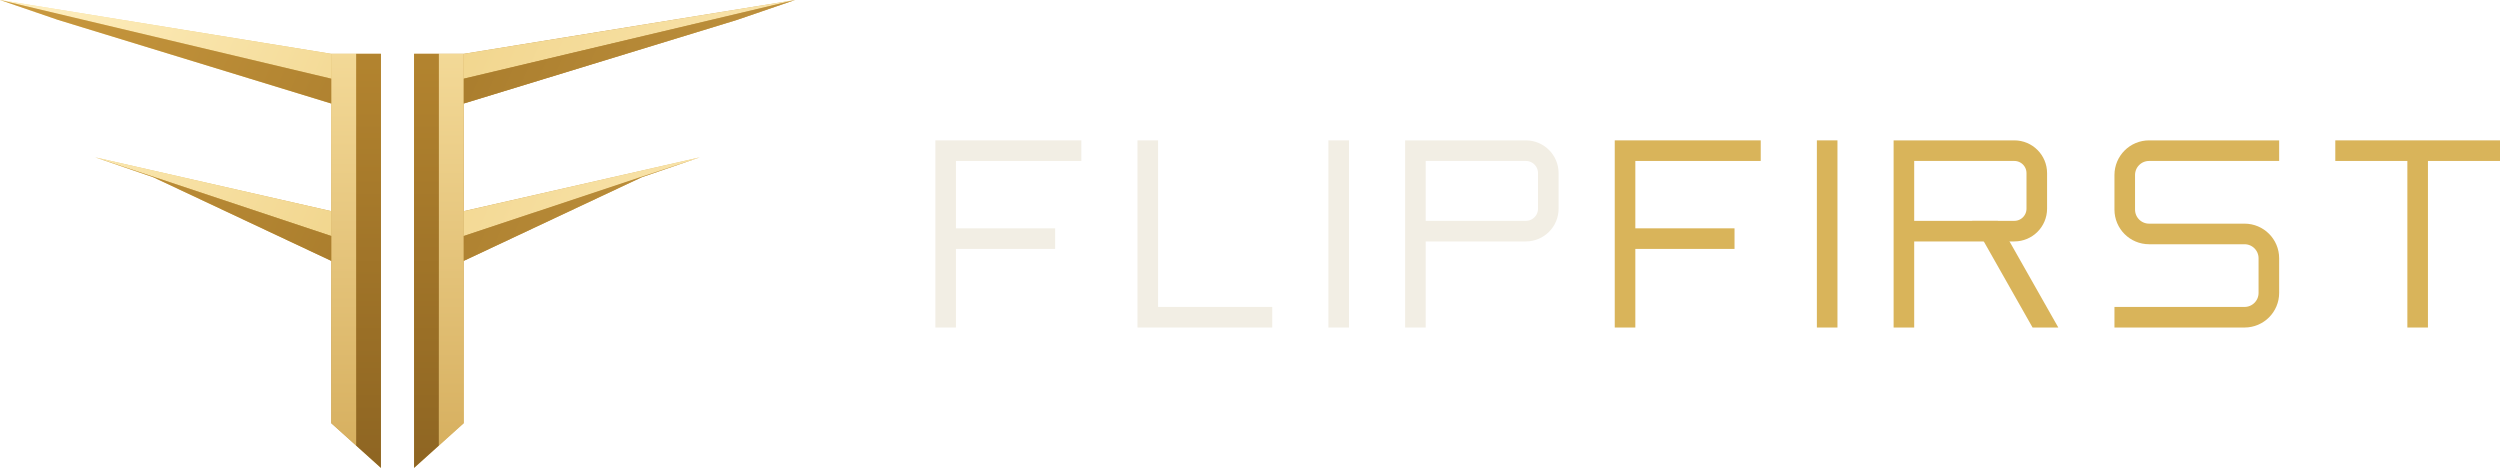
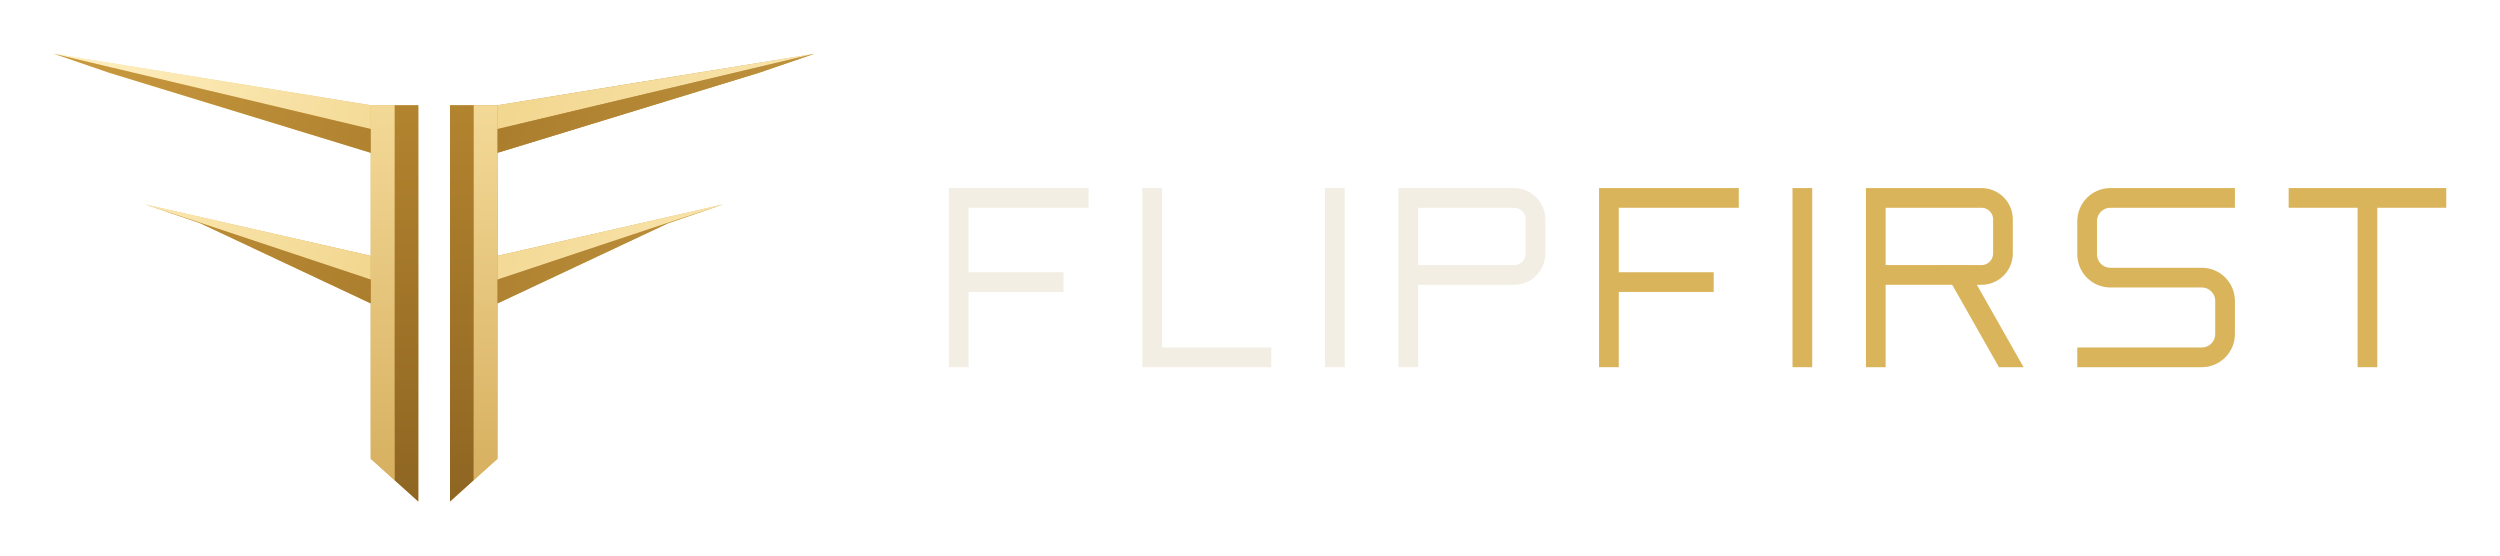
- <svg xmlns="http://www.w3.org/2000/svg" viewBox="0 0 534.31 100" width="534.31" height="100" role="img" aria-label="FlipFirst">
+ <svg xmlns="http://www.w3.org/2000/svg" viewBox="0 0 558.31 124" width="558.31" height="124" role="img" aria-label="FlipFirst">
  <defs>
    <linearGradient id="ff-foil" gradientUnits="userSpaceOnUse" x1="-80" y1="-20" x2="80" y2="110">
      <stop offset="0" stop-color="#F6E3A6" />
      <stop offset="0.28" stop-color="#E2BF6C" />
      <stop offset="0.52" stop-color="#B98A3A" />
      <stop offset="0.72" stop-color="#E7C97E" />
      <stop offset="1" stop-color="#C6984A" />
    </linearGradient>
    <linearGradient id="ff-hi" gradientUnits="userSpaceOnUse" x1="-90" y1="-20" x2="90" y2="60">
      <stop offset="0" stop-color="#FFF0C2" />
      <stop offset="0.5" stop-color="#F1D58C" />
      <stop offset="1" stop-color="#FCE9B6" />
    </linearGradient>
    <linearGradient id="ff-lo" gradientUnits="userSpaceOnUse" x1="-90" y1="-10" x2="90" y2="70">
      <stop offset="0" stop-color="#C9993F" />
      <stop offset="0.5" stop-color="#A97C2C" />
      <stop offset="1" stop-color="#C79A45" />
    </linearGradient>
    <linearGradient id="ff-in" x1="0" y1="0" x2="0" y2="1">
      <stop offset="0" stop-color="#B3842F" />
      <stop offset="1" stop-color="#8E6522" />
    </linearGradient>
    <linearGradient id="ff-out" x1="0" y1="0" x2="0" y2="1">
      <stop offset="0" stop-color="#F3D997" />
      <stop offset="1" stop-color="#D7B060" />
    </linearGradient>
  </defs>
-   <g transform="translate(84.956 50.000) scale(0.88496) translate(0 -43.500)">
+   <g transform="translate(96.956 62.000) scale(0.88496) translate(0 -43.500)">
    <path d="M4.00,0.00 L10.00,0.00 L10.00,94.60 L4.00,100.00 ZM10.00,0.00 L16.00,0.00 L16.00,89.20 L10.00,94.60 ZM16.00,0.00 L96.00,-13.00 L16.00,6.00 ZM16.00,6.00 L96.00,-13.00 L82.00,-8.20 L16.00,12.00 ZM16.00,38.00 L73.00,25.00 L16.00,44.00 ZM16.00,44.00 L73.00,25.00 L59.00,29.80 L16.00,50.00 ZM-4.00,100.00 L-10.00,94.60 L-10.00,0.00 L-4.00,0.00 ZM-10.00,94.60 L-16.00,89.20 L-16.00,0.00 L-10.00,0.00 ZM-16.00,6.00 L-96.00,-13.00 L-16.00,0.00 ZM-16.00,12.00 L-82.00,-8.20 L-96.00,-13.00 L-16.00,6.00 ZM-16.00,44.00 L-73.00,25.00 L-16.00,38.00 ZM-16.00,50.00 L-59.00,29.80 L-73.00,25.00 L-16.00,44.00 Z" fill="url(#ff-foil)" />
    <path d="M4.00,0.00 L10.00,0.00 L10.00,94.60 L4.00,100.00 Z" fill="url(#ff-in)" />
    <path d="M10.00,0.00 L16.00,0.00 L16.00,89.20 L10.00,94.60 Z" fill="url(#ff-out)" />
    <path d="M16.00,0.00 L96.00,-13.00 L16.00,6.00 Z" fill="url(#ff-hi)" />
    <path d="M16.00,6.00 L96.00,-13.00 L82.00,-8.20 L16.00,12.00 Z" fill="url(#ff-lo)" />
    <path d="M16.00,38.00 L73.00,25.00 L16.00,44.00 Z" fill="url(#ff-hi)" />
    <path d="M16.00,44.00 L73.00,25.00 L59.00,29.80 L16.00,50.00 Z" fill="url(#ff-lo)" />
    <path d="M-4.00,100.00 L-10.00,94.60 L-10.00,0.00 L-4.00,0.00 Z" fill="url(#ff-in)" />
    <path d="M-10.00,94.60 L-16.00,89.20 L-16.00,0.00 L-10.00,0.00 Z" fill="url(#ff-out)" />
    <path d="M-16.00,6.00 L-96.00,-13.00 L-16.00,0.00 Z" fill="url(#ff-hi)" />
    <path d="M-16.00,12.00 L-82.00,-8.20 L-96.00,-13.00 L-16.00,6.00 Z" fill="url(#ff-lo)" />
    <path d="M-16.00,44.00 L-73.00,25.00 L-16.00,38.00 Z" fill="url(#ff-hi)" />
    <path d="M-16.00,50.00 L-59.00,29.80 L-73.00,25.00 L-16.00,44.00 Z" fill="url(#ff-lo)" />
  </g>
-   <g transform="translate(199.91 30.00) scale(0.4)">
+   <g transform="translate(211.91 42.00) scale(0.4)">
    <path d="M5.5,100 V5.5 H78" transform="translate(0.00 0)" fill="none" stroke="#F2EEE4" stroke-width="11" stroke-linejoin="miter" stroke-miterlimit="10" />
    <path d="M5.5,52.5 H64" transform="translate(0.00 0)" fill="none" stroke="#F2EEE4" stroke-width="11" stroke-linejoin="miter" stroke-miterlimit="10" />
    <path d="M5.5,0 V94.5 H72" transform="translate(108.00 0)" fill="none" stroke="#F2EEE4" stroke-width="11" stroke-linejoin="miter" stroke-miterlimit="10" />
    <path d="M5.5,0 V100" transform="translate(210.00 0)" fill="none" stroke="#F2EEE4" stroke-width="11" stroke-linejoin="miter" stroke-miterlimit="10" />
    <path d="M5.5,100 V5.5 H64.5 A12,12 0 0 1 76.5,17.5 V36.5 A12,12 0 0 1 64.5,48.5 H5.5" transform="translate(251.00 0)" fill="none" stroke="#F2EEE4" stroke-width="11" stroke-linejoin="miter" stroke-miterlimit="10" />
    <path d="M5.5,100 V5.5 H78" transform="translate(363.00 0)" fill="none" stroke="#D9B45A" stroke-width="11" stroke-linejoin="miter" stroke-miterlimit="10" />
    <path d="M5.5,52.5 H64" transform="translate(363.00 0)" fill="none" stroke="#D9B45A" stroke-width="11" stroke-linejoin="miter" stroke-miterlimit="10" />
    <path d="M5.5,0 V100" transform="translate(471.00 0)" fill="none" stroke="#D9B45A" stroke-width="11" stroke-linejoin="miter" stroke-miterlimit="10" />
    <path d="M5.5,100 V5.5 H64.5 A12,12 0 0 1 76.5,17.5 V36.5 A12,12 0 0 1 64.5,48.5 H5.5" transform="translate(512.00 0)" fill="none" stroke="#D9B45A" stroke-width="11" stroke-linejoin="miter" stroke-miterlimit="10" />
    <path d="M41.95,43.00 L55.70,43.00 L88.00,100 L74.25,100 Z" transform="translate(512.00 0)" fill="#D9B45A" />
    <path d="M88,5.5 H18.5 A13,13 0 0 0 5.5,18.5 V37 A13,13 0 0 0 18.5,50 H69.5 A13,13 0 0 1 82.5,63 V81.5 A13,13 0 0 1 69.5,94.5 H0" transform="translate(630.00 0)" fill="none" stroke="#D9B45A" stroke-width="11" stroke-linejoin="miter" stroke-miterlimit="10" />
    <path d="M0,5.5 H88" transform="translate(748.00 0)" fill="none" stroke="#D9B45A" stroke-width="11" stroke-linejoin="miter" stroke-miterlimit="10" />
    <path d="M44,5.5 V100" transform="translate(748.00 0)" fill="none" stroke="#D9B45A" stroke-width="11" stroke-linejoin="miter" stroke-miterlimit="10" />
  </g>
</svg>
